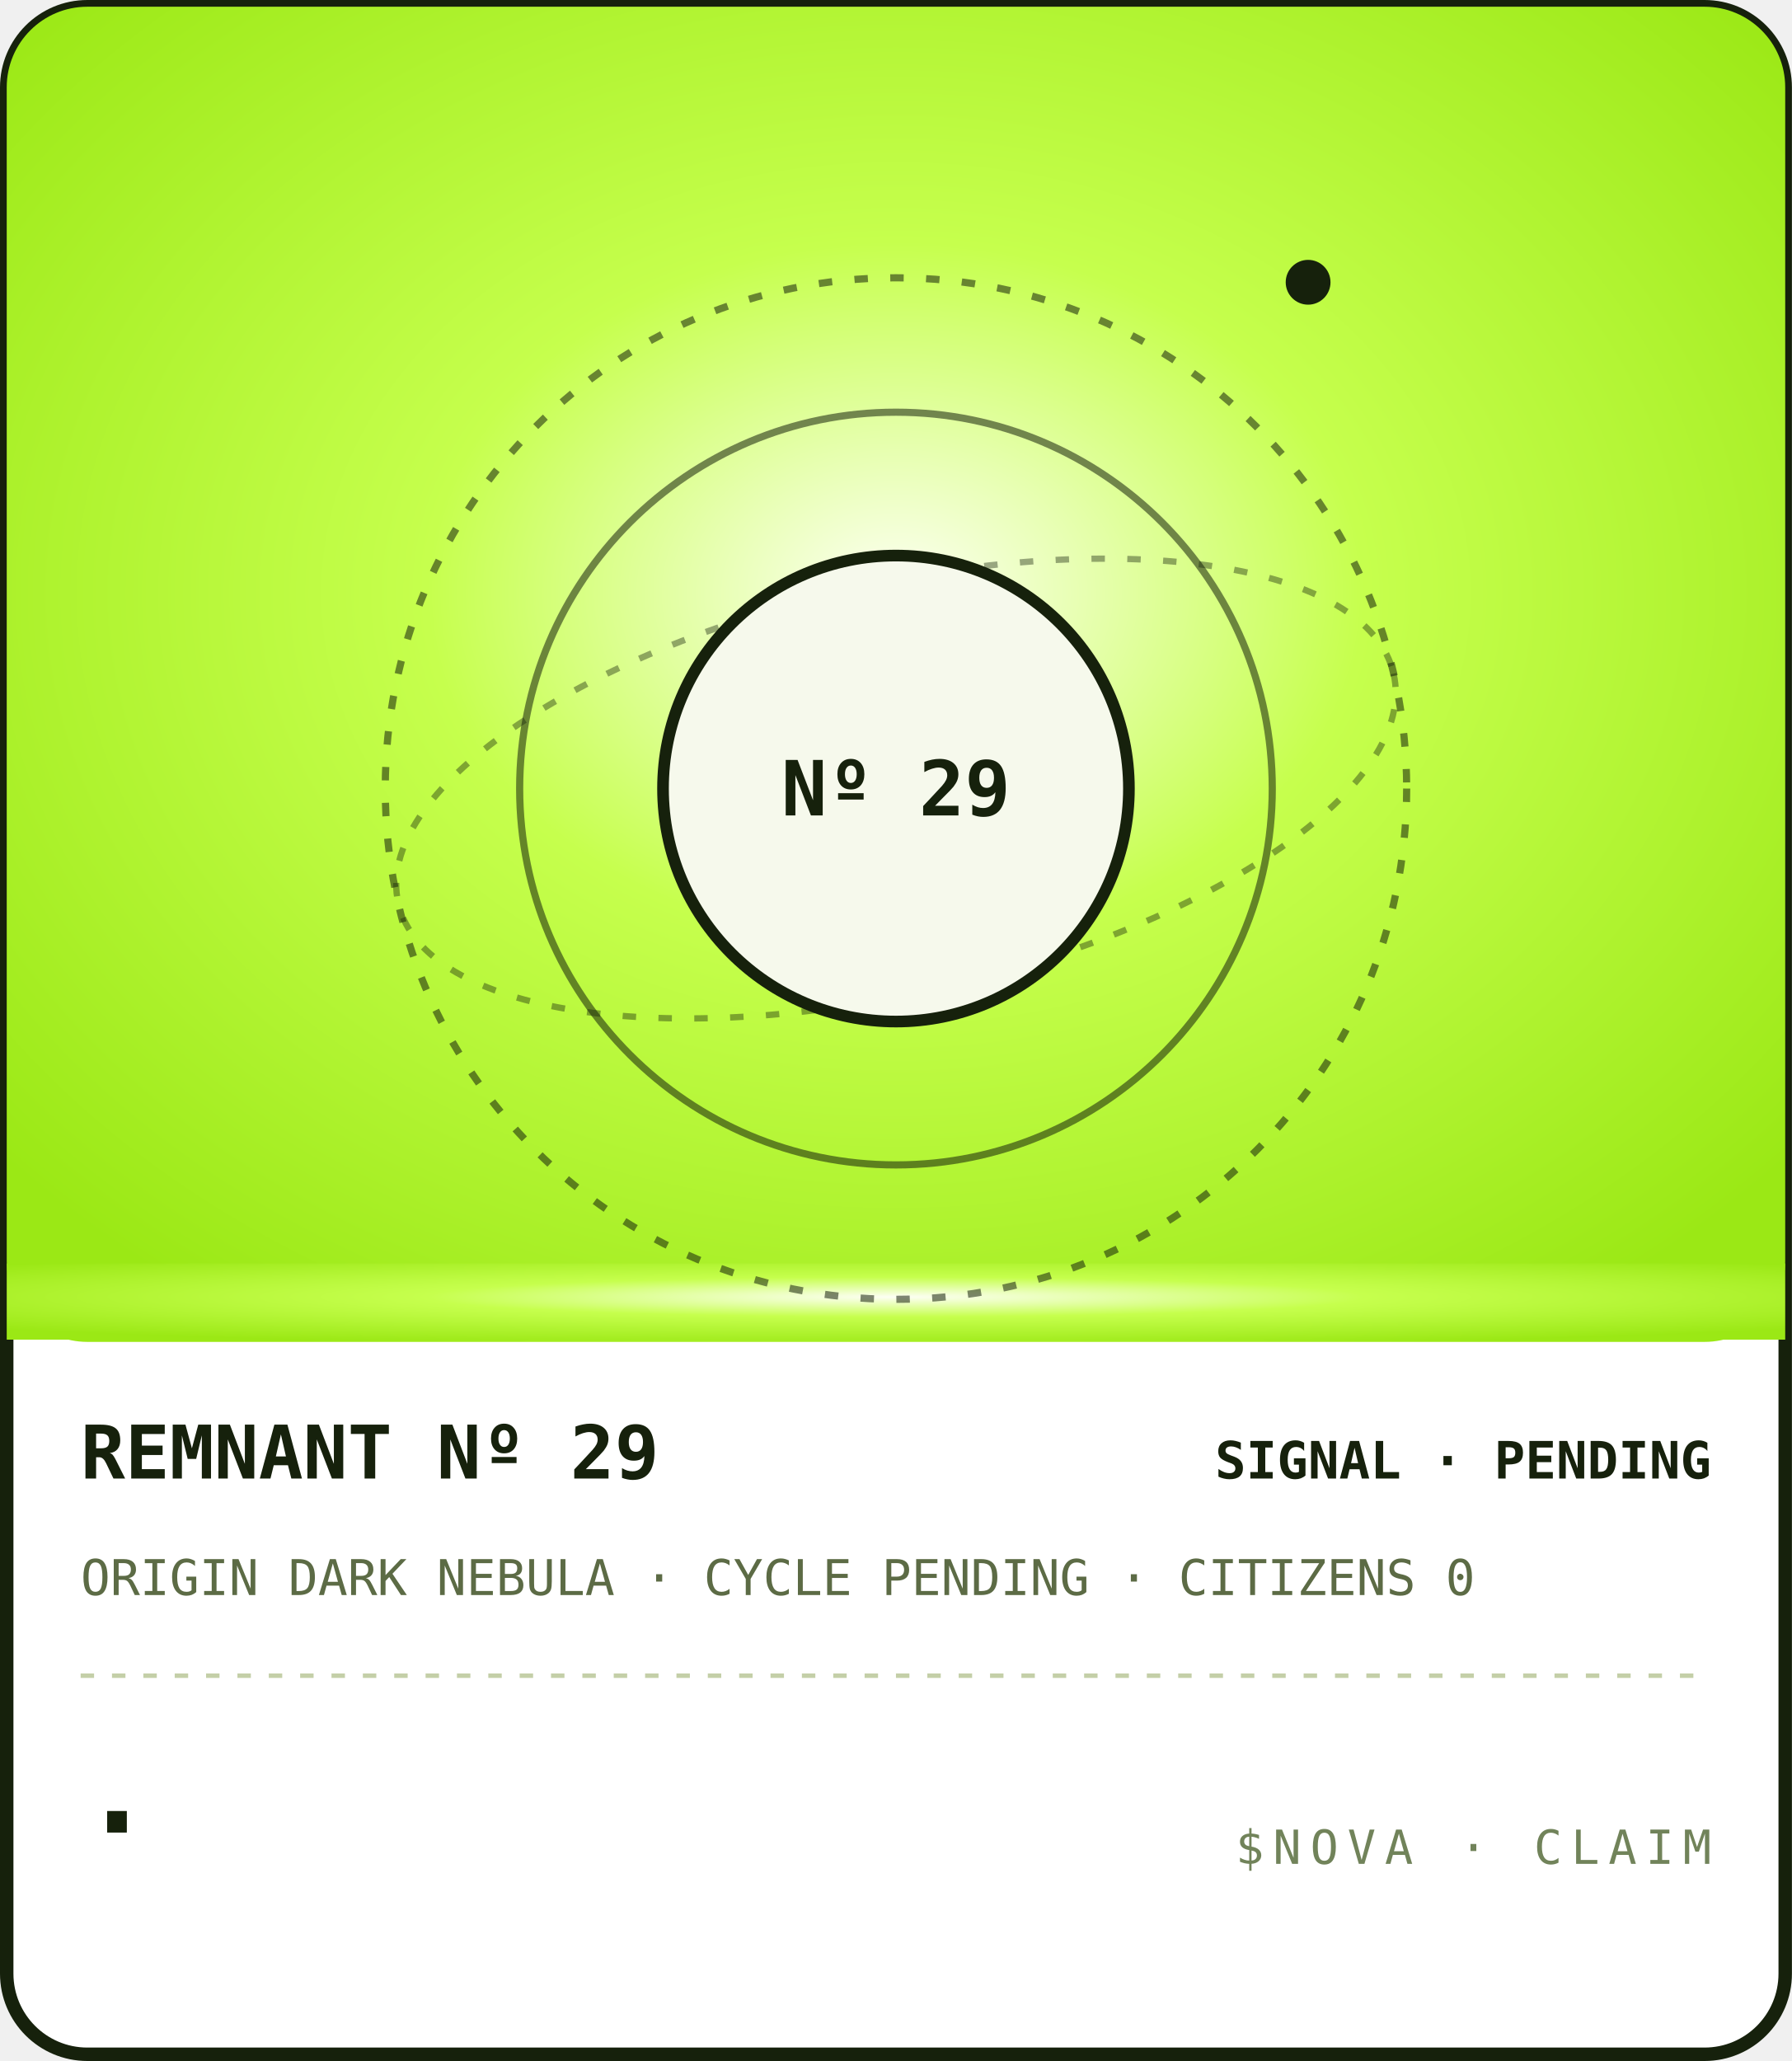
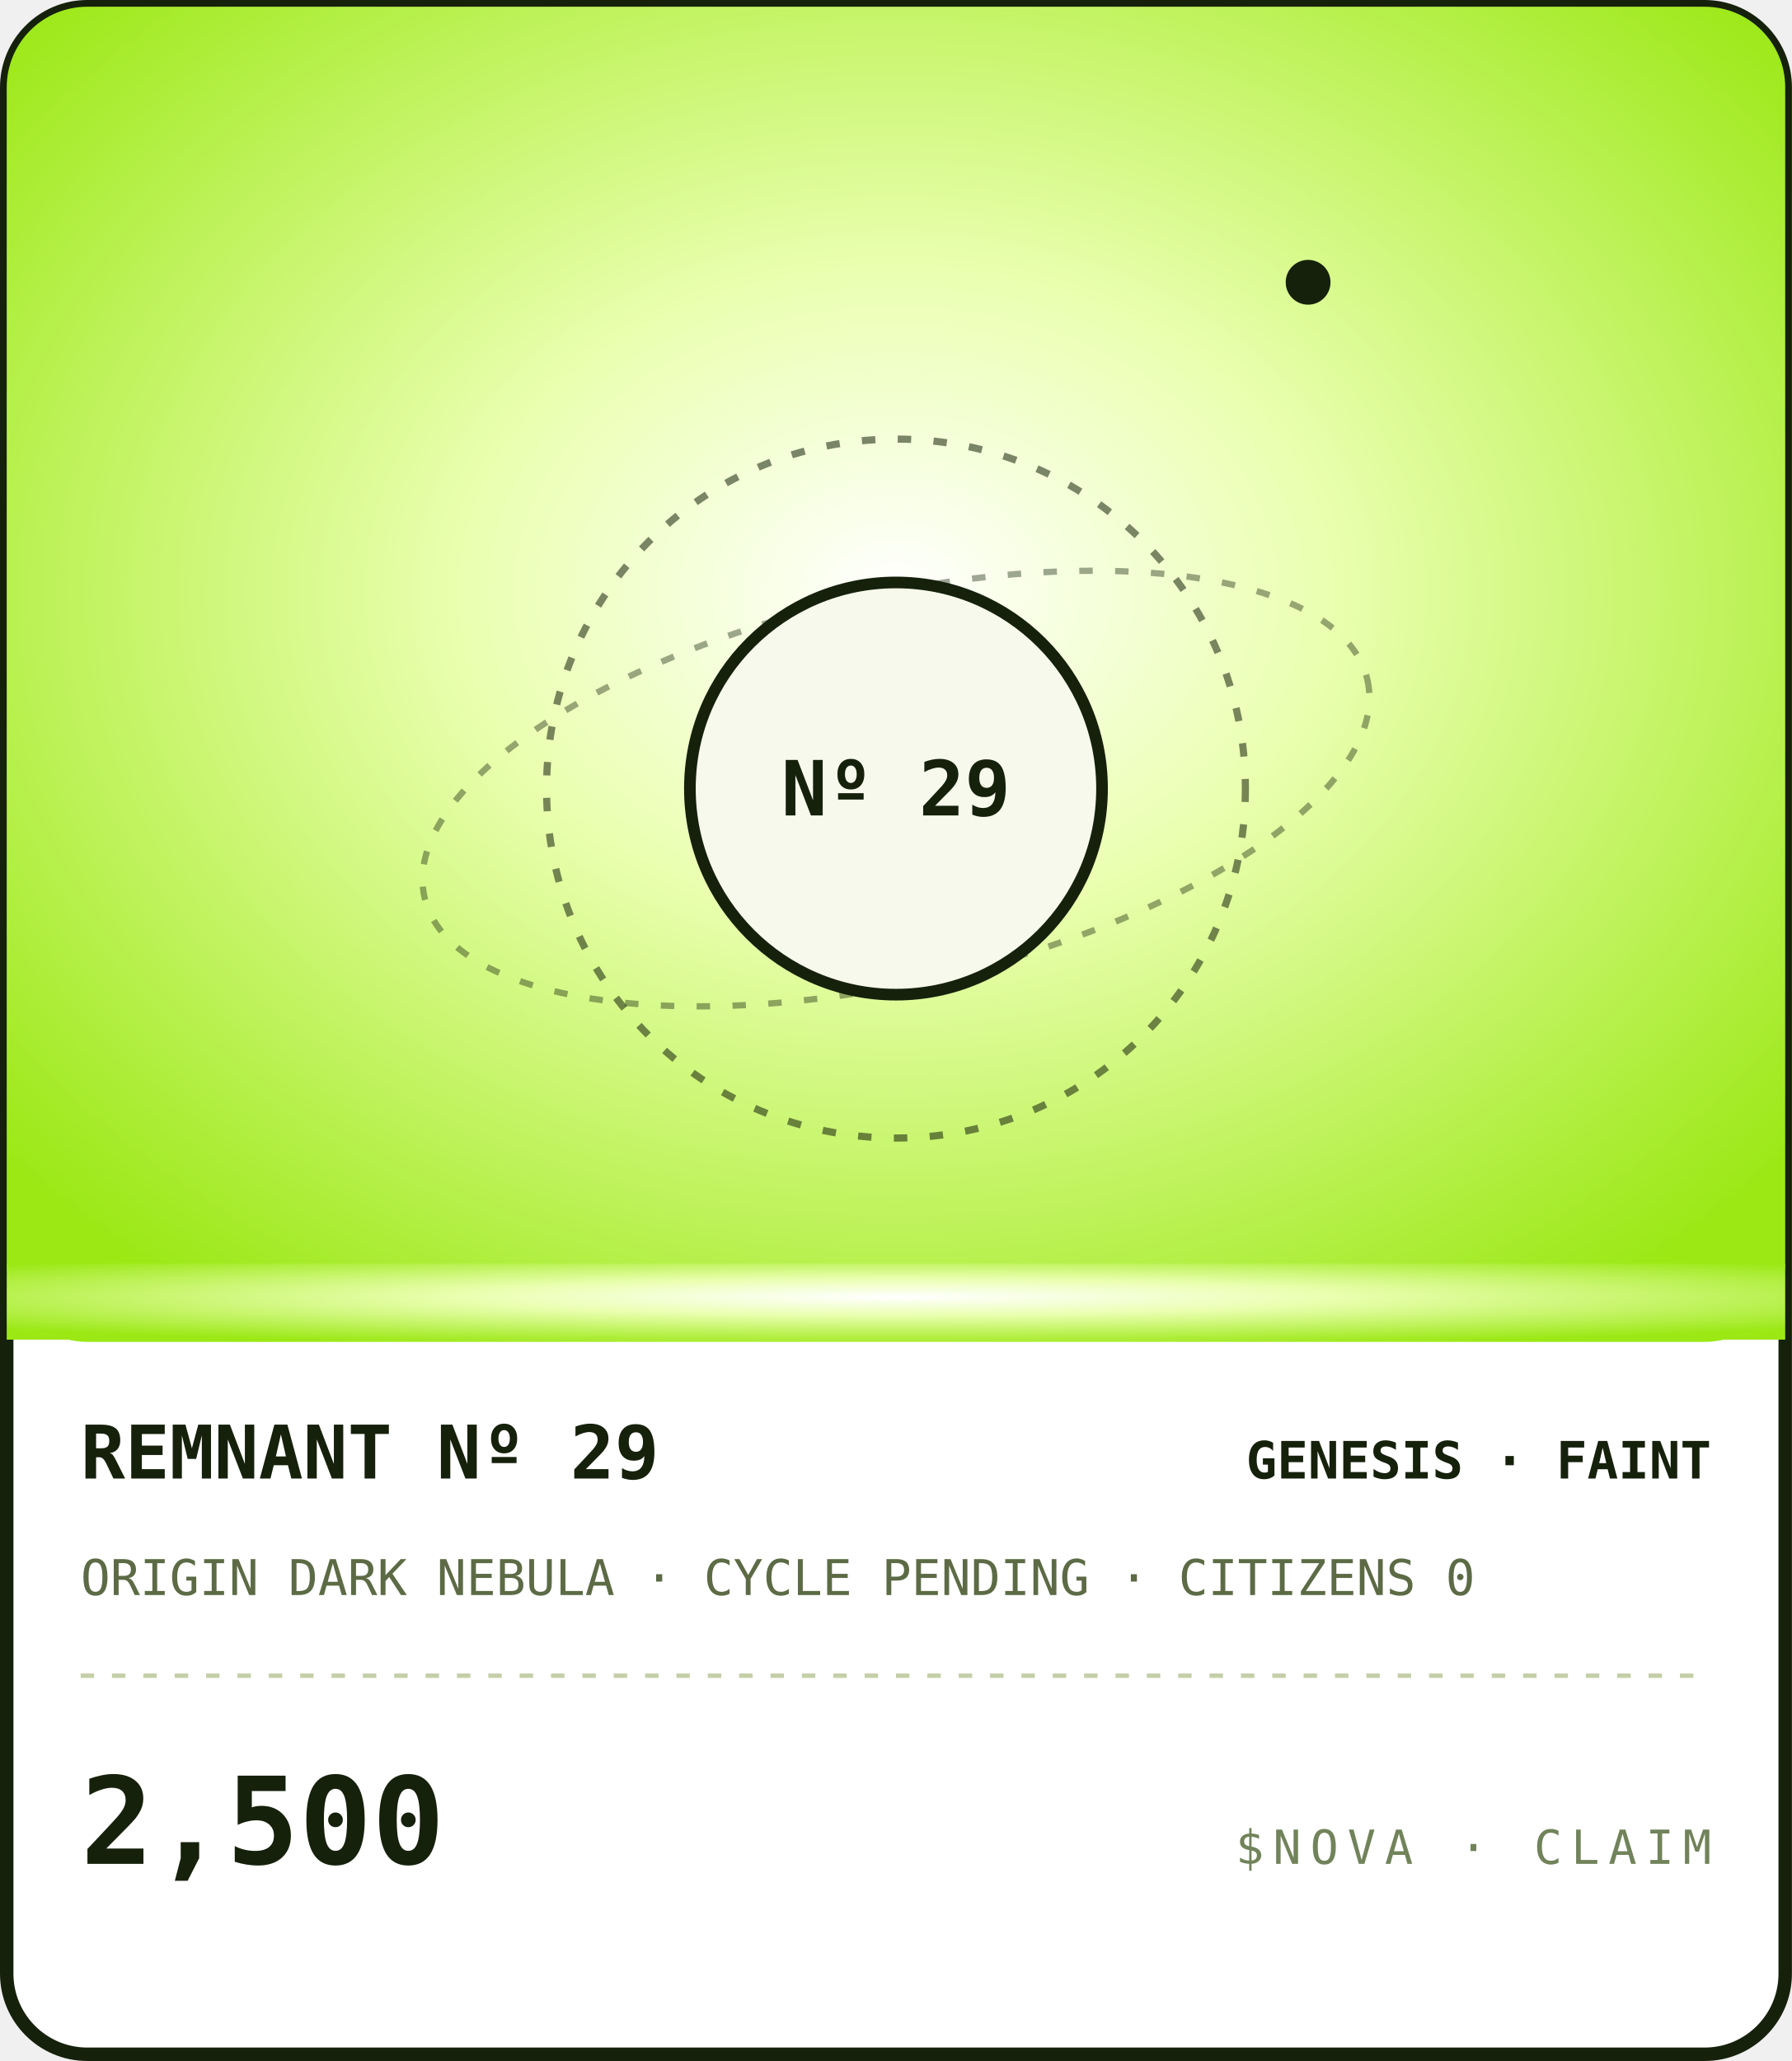
<svg xmlns="http://www.w3.org/2000/svg" viewBox="0 0 400 460" font-family="monospace">
  <defs>
    <radialGradient id="g29" cx="50%" cy="44%" r="65%">
-       <stop offset="0%" stop-color="#fdfff4" />
-       <stop offset="40%" stop-color="#c6ff4d" />
+       <stop offset="0%" stop-color="#ffffff" />
+       <stop offset="37%" stop-color="#eaffb0" />
      <stop offset="100%" stop-color="#9be815" />
    </radialGradient>
  </defs>
  <rect x="1.5" y="1.5" width="397" height="457" rx="18" fill="#ffffff" stroke="#16210c" stroke-width="3" />
  <rect x="1.5" y="1.5" width="397" height="298" rx="18" fill="url(#g29)" />
  <rect x="1.5" y="282" width="397" height="17" fill="url(#g29)" />
-   <circle cx="200" cy="176" r="84" fill="none" stroke="rgba(22,33,12,0.55)" stroke-width="1.6" />
-   <circle cx="200" cy="176" r="114" fill="none" stroke="rgba(22,33,12,0.55)" stroke-width="1.6" stroke-dasharray="3 5" />
-   <ellipse cx="200" cy="176" rx="114" ry="45.6" fill="none" stroke="rgba(22,33,12,0.4)" stroke-width="1.4" stroke-dasharray="3 5" transform="rotate(-13 200 176)" />
+   <circle cx="200" cy="176" r="78" fill="none" stroke="rgba(22,33,12,0.55)" stroke-width="1.6" stroke-dasharray="3 5" />
+   <ellipse cx="200" cy="176" rx="108" ry="43.2" fill="none" stroke="rgba(22,33,12,0.4)" stroke-width="1.4" stroke-dasharray="3 5" transform="rotate(-13 200 176)" />
  <circle cx="292" cy="63" r="5" fill="#16210c" />
-   <circle cx="200" cy="176" r="52" fill="#f6f9ec" stroke="#16210c" stroke-width="2.6" />
+   <circle cx="200" cy="176" r="46" fill="#f6f9ec" stroke="#16210c" stroke-width="2.6" />
  <text x="200" y="182" text-anchor="middle" font-size="17" font-weight="bold" fill="#16210c">Nº 29</text>
  <text x="18" y="330" font-size="16.5" font-weight="bold" fill="#16210c">REMNANT Nº 29</text>
-   <text x="382" y="330" text-anchor="end" font-size="11.5" font-weight="bold" fill="#16210c">SIGNAL · PENDING</text>
+   <text x="382" y="330" text-anchor="end" font-size="11.5" font-weight="bold" fill="#16210c">GENESIS · FAINT</text>
  <text x="18" y="356" font-size="11" fill="#5c6b45">ORIGIN DARK NEBULA · CYCLE PENDING · CITIZENS 0</text>
  <line x1="18" y1="374" x2="382" y2="374" stroke="#c4cfa8" stroke-dasharray="3 4" />
-   <text x="18" y="416" font-size="27" font-weight="bold" fill="#16210c">·</text>
+   <text x="18" y="416" font-size="27" font-weight="bold" fill="#16210c">2,500</text>
  <text x="382" y="416" text-anchor="end" font-size="10.5" letter-spacing="2" fill="#71835a">$NOVA · CLAIM</text>
</svg>
